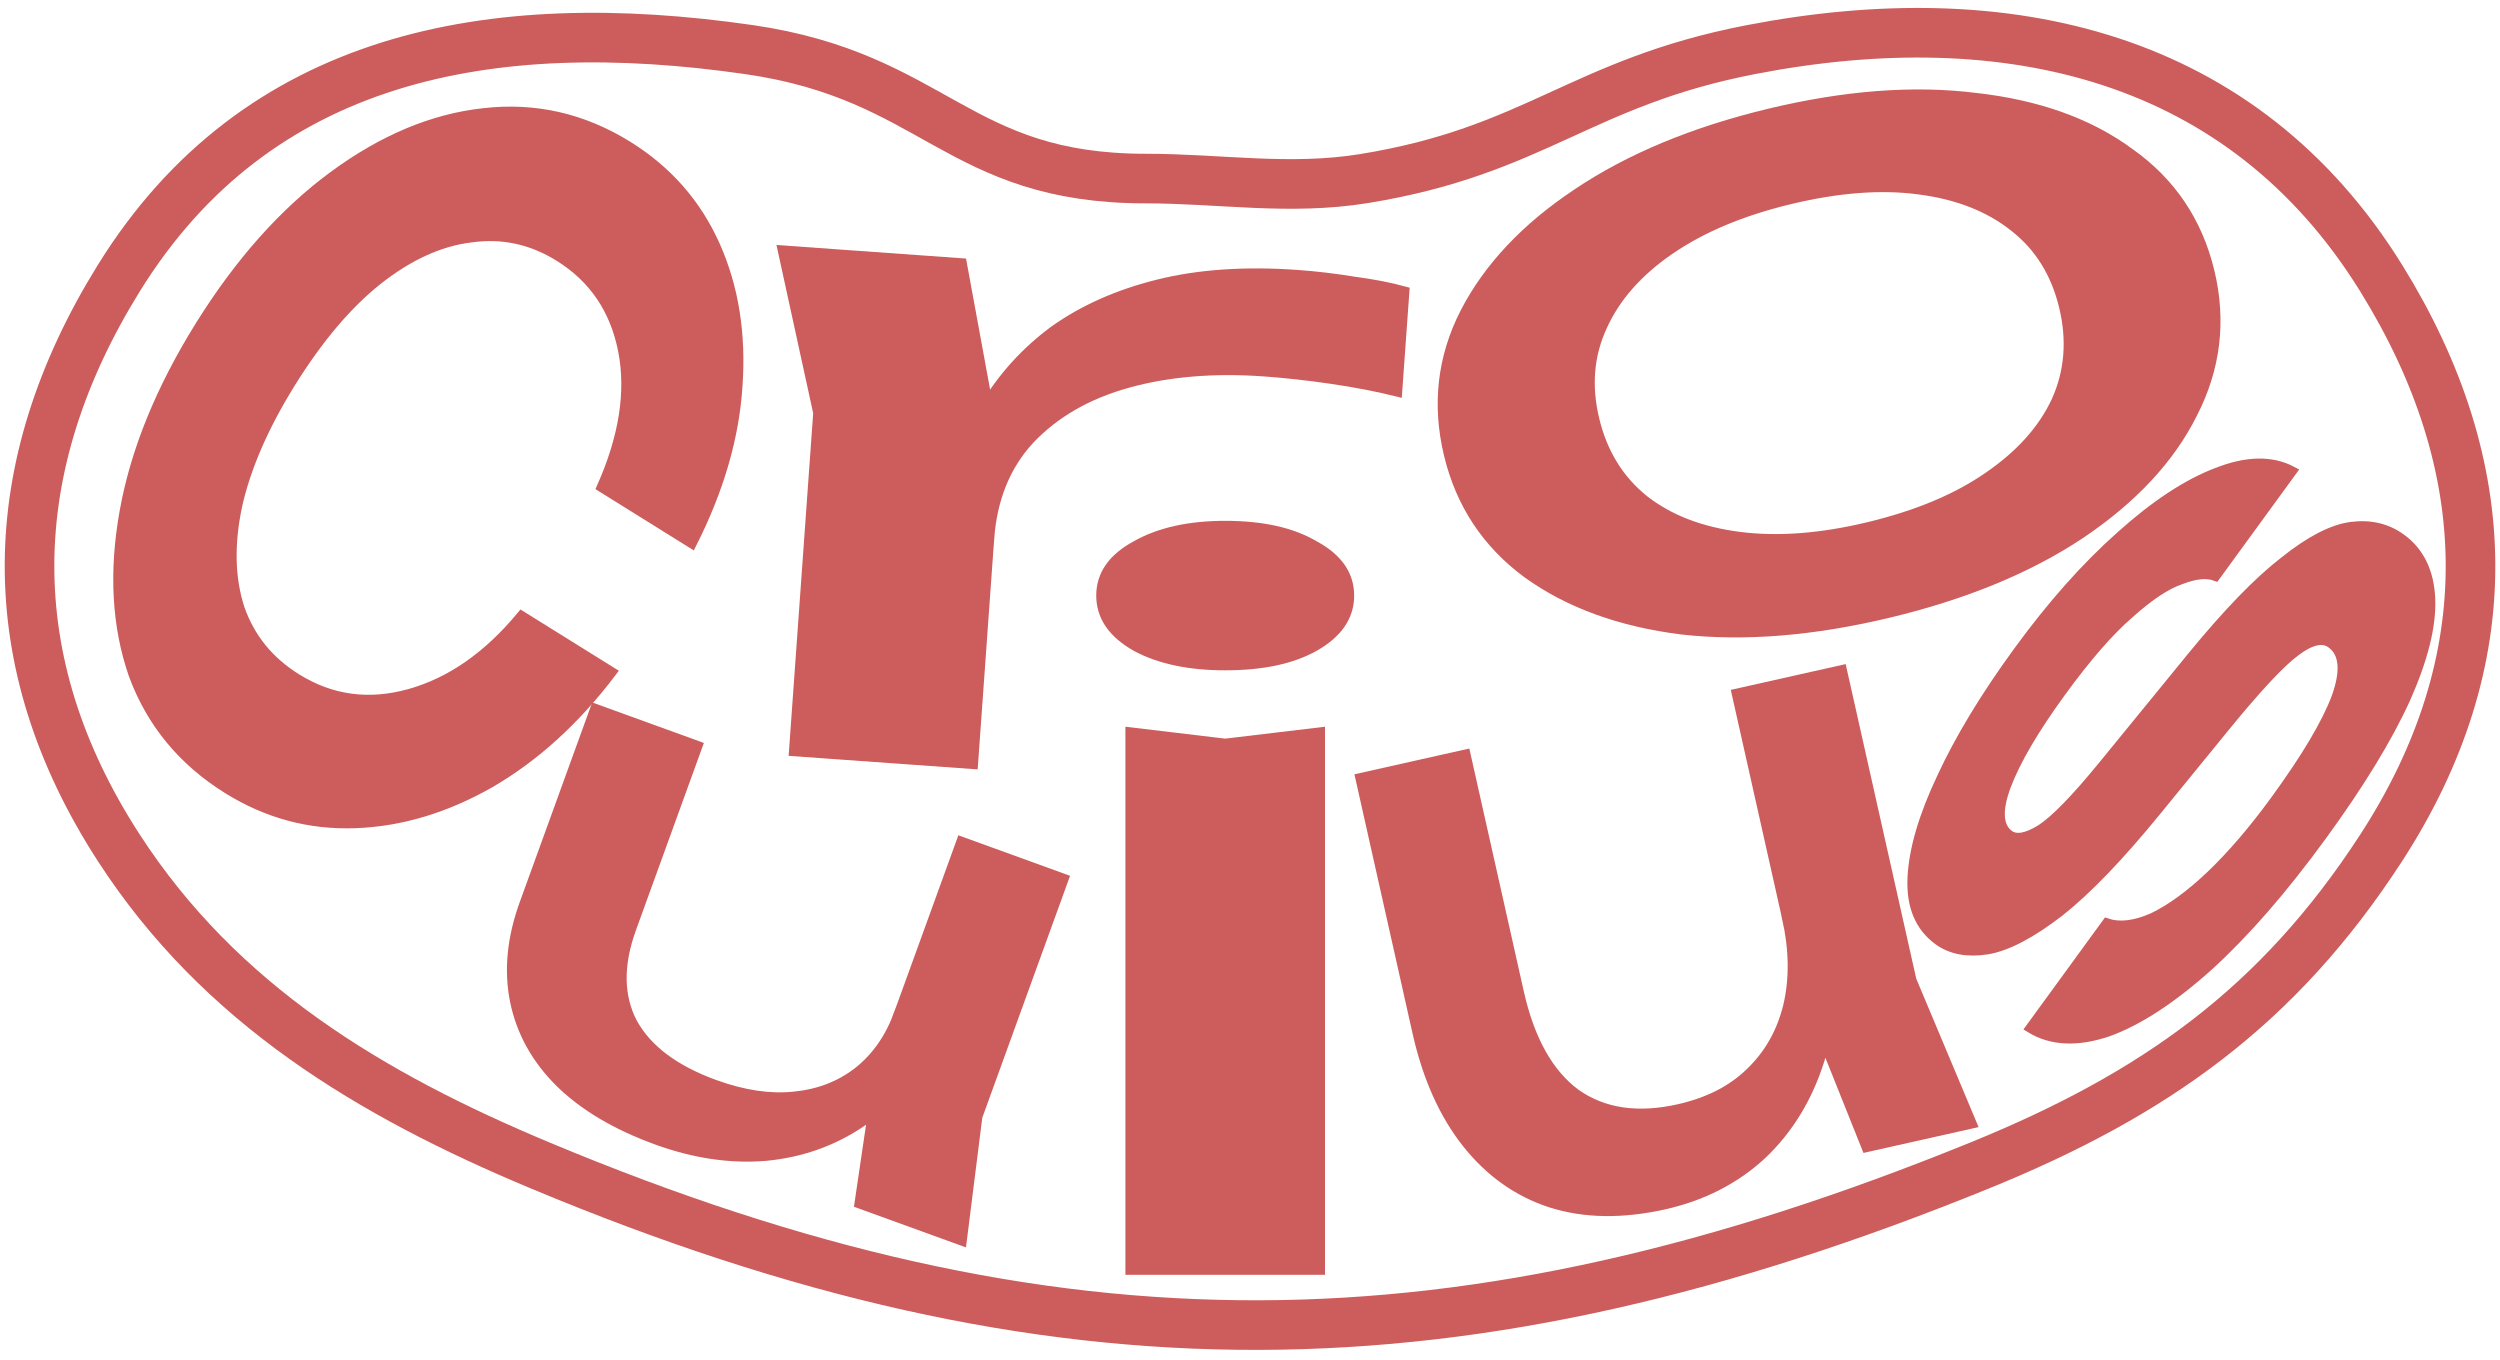
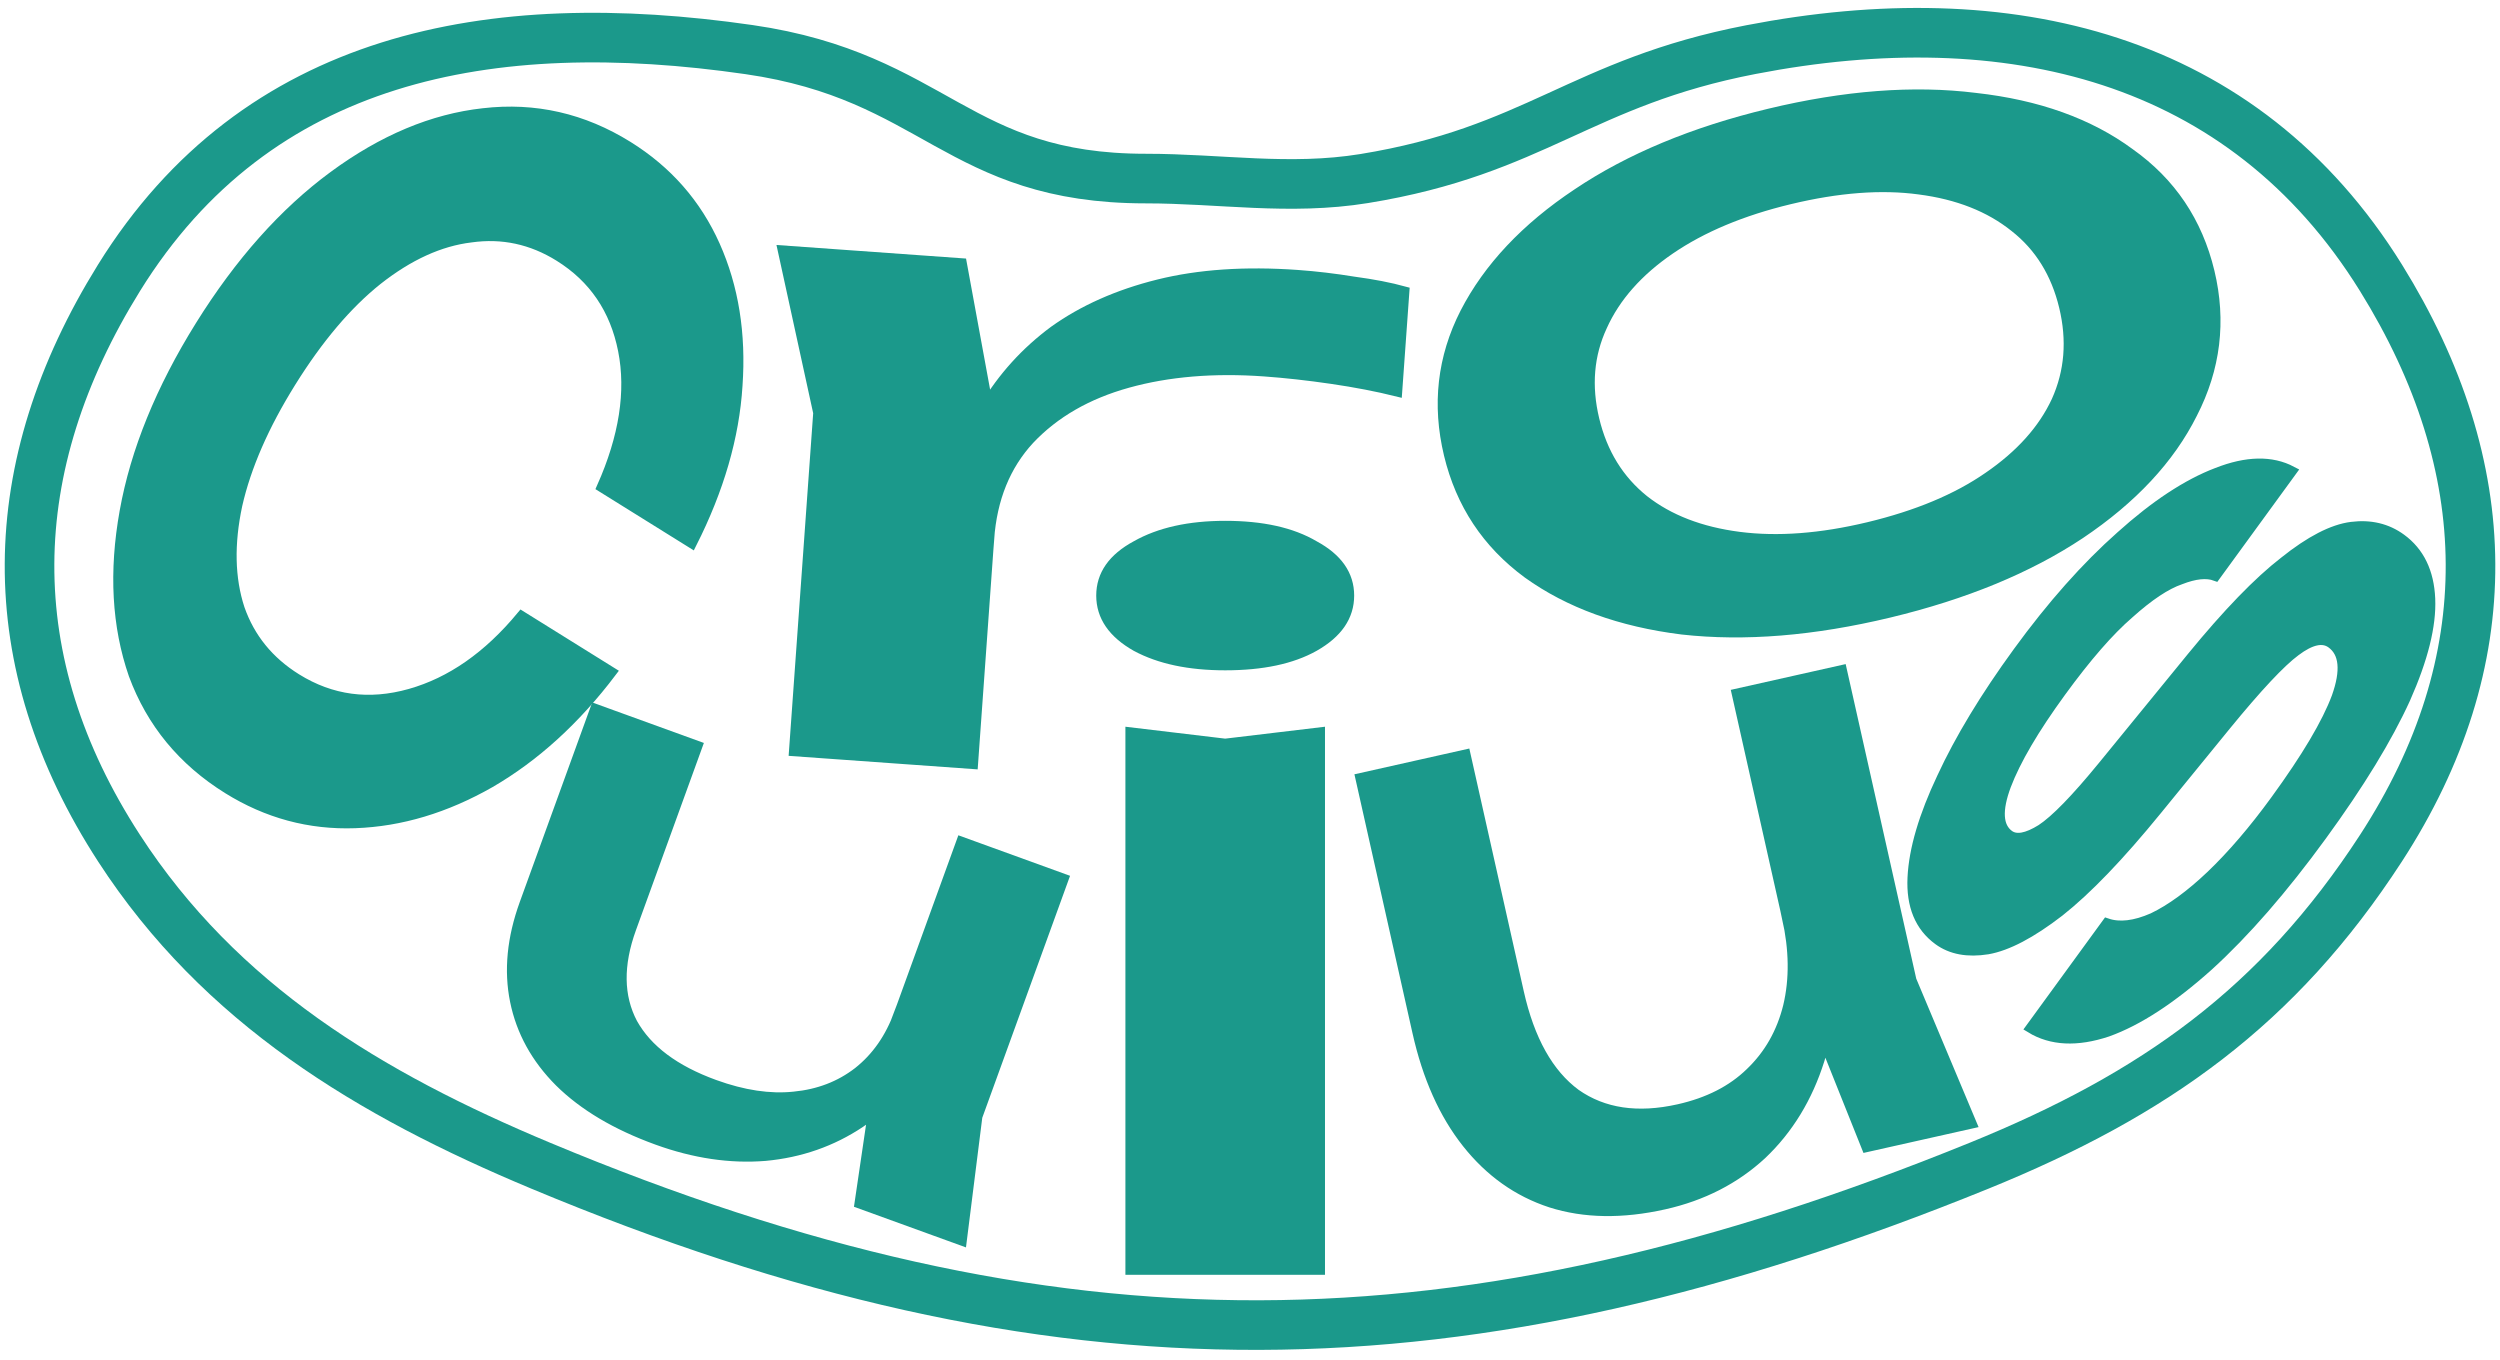
- <svg xmlns="http://www.w3.org/2000/svg" width="252" height="137" viewBox="0 0 252 137" fill="none" stroke="indianred">
-   <path d="M75.5 5C94.348 7.726 96.456 18 115.5 18C123 18 129.983 19.221 137.5 18C154.787 15.193 159.305 8.325 176.5 5C202.395 -0.007 226.093 5.59 240 28C251.84 47.08 252.232 66.669 240 85.5C229.617 101.485 217.158 110.322 199.5 117.5C147.404 138.676 106.391 139.174 54.5 117.5C37.225 110.284 22.189 101.206 12 85.5C-0.221 66.662 0.16 47.08 12 28C25.907 5.59 49.397 1.224 75.5 5Z" stroke="indianred" stroke-width="5" />
-   <path d="M61.652 67.747C58.02 72.549 53.941 76.265 49.416 78.896C44.935 81.455 40.398 82.817 35.804 82.983C31.21 83.149 26.925 81.994 22.95 79.518C18.42 76.697 15.259 72.862 13.468 68.012C11.769 63.119 11.465 57.632 12.558 51.551C13.65 45.47 16.189 39.231 20.174 32.832C24.16 26.434 28.64 21.403 33.615 17.741C38.591 14.078 43.627 11.967 48.723 11.407C53.91 10.803 58.769 11.912 63.299 14.733C67.274 17.209 70.2 20.545 72.078 24.741C73.955 28.938 74.71 33.647 74.345 38.869C74.025 44.018 72.489 49.318 69.736 54.768L60.653 49.111C62.904 44.055 63.62 39.455 62.8 35.311C61.98 31.168 59.837 28.017 56.37 25.858C53.597 24.13 50.627 23.491 47.46 23.941C44.338 24.318 41.203 25.746 38.055 28.226C34.999 30.661 32.089 34.097 29.327 38.532C26.61 42.895 24.809 47.021 23.926 50.912C23.089 54.831 23.168 58.31 24.161 61.351C25.199 64.319 27.105 66.666 29.879 68.394C33.392 70.582 37.211 71.093 41.336 69.929C45.462 68.764 49.206 66.151 52.569 62.09L61.652 67.747Z" fill="indianred" />
-   <path d="M66.232 114.904C62.104 113.406 58.828 111.46 56.403 109.065C54.031 106.689 52.533 103.968 51.909 100.9C51.285 97.833 51.604 94.563 52.864 91.09L59.991 71.445L70.31 75.189L63.638 93.579C62.302 97.261 62.344 100.448 63.762 103.141C65.249 105.811 68.003 107.876 72.025 109.335C74.935 110.391 77.605 110.791 80.033 110.535C82.514 110.299 84.671 109.472 86.503 108.053C88.35 106.593 89.722 104.628 90.617 102.159L93.62 105.024C91.876 108.511 89.573 111.227 86.712 113.172C83.865 115.075 80.676 116.19 77.144 116.519C73.626 116.805 69.989 116.267 66.232 114.904ZM86.633 121.311L88.659 107.557L96.902 84.837L107.221 88.581L98.523 112.556L96.952 125.055L86.633 121.311Z" fill="indianred" />
-   <path d="M78.899 25.24L96.955 26.534L100.37 45.123L98.086 77.019L80.029 75.726L82.472 41.615L78.899 25.24ZM141.566 29.373L140.842 39.473C138.83 38.973 136.627 38.548 134.232 38.198C131.838 37.849 129.575 37.597 127.446 37.445C122.353 37.08 117.765 37.464 113.682 38.596C109.598 39.729 106.298 41.63 103.78 44.299C101.359 46.916 100.002 50.262 99.71 54.338L95.778 50.761C96.402 47.244 97.565 44.002 99.267 41.037C101.065 38.019 103.389 35.455 106.24 33.343C109.183 31.239 112.691 29.679 116.766 28.665C120.841 27.651 125.517 27.333 130.795 27.711C132.647 27.843 134.539 28.068 136.471 28.384C138.407 28.642 140.105 28.971 141.566 29.373Z" fill="indianred" />
-   <path d="M113.941 73.817L123.5 74.958L133.059 73.817V128H113.941V73.817ZM123.5 67.068C119.873 67.068 116.882 66.435 114.529 65.167C112.176 63.837 111 62.126 111 60.034C111 57.943 112.176 56.264 114.529 54.996C116.882 53.665 119.873 53 123.5 53C127.225 53 130.216 53.665 132.471 54.996C134.824 56.264 136 57.943 136 60.034C136 62.126 134.824 63.837 132.471 65.167C130.216 66.435 127.225 67.068 123.5 67.068Z" fill="indianred" />
-   <path d="M190.43 61.763C182.799 63.596 175.843 64.163 169.562 63.462C163.342 62.687 158.148 60.8 153.979 57.8C149.884 54.782 147.239 50.788 146.045 45.819C144.837 40.793 145.379 36.034 147.669 31.542C150.019 26.975 153.796 22.961 158.999 19.501C164.262 15.967 170.709 13.283 178.34 11.449C185.971 9.615 192.896 9.086 199.116 9.861C205.397 10.562 210.585 12.421 214.68 15.439C218.835 18.383 221.517 22.367 222.724 27.393C223.919 32.362 223.34 37.13 220.99 41.697C218.713 46.246 214.943 50.288 209.68 53.822C204.478 57.282 198.061 59.929 190.43 61.763ZM188.354 53.123C193.244 51.948 197.267 50.265 200.423 48.073C203.653 45.863 205.94 43.312 207.283 40.421C208.612 37.474 208.87 34.306 208.055 30.918C207.241 27.53 205.579 24.853 203.07 22.888C200.546 20.866 197.344 19.605 193.462 19.104C189.654 18.586 185.305 18.914 180.416 20.089C175.6 21.246 171.577 22.93 168.347 25.139C165.116 27.349 162.836 29.928 161.507 32.875C160.164 35.766 159.9 38.906 160.714 42.294C161.528 45.682 163.197 48.387 165.72 50.409C168.23 52.374 171.426 53.607 175.308 54.108C179.19 54.608 183.538 54.28 188.354 53.123Z" fill="indianred" />
-   <path d="M167.759 121.411C163.517 122.362 159.704 122.301 156.321 121.226C152.992 120.139 150.172 118.136 147.861 115.216C145.549 112.296 143.885 108.572 142.869 104.044L137.123 78.428L147.729 76.049L153.108 100.028C154.185 104.829 156.093 108.24 158.832 110.262C161.612 112.217 165.07 112.731 169.203 111.803C172.195 111.132 174.604 109.904 176.431 108.119C178.313 106.321 179.583 104.088 180.241 101.419C180.887 98.695 180.849 95.724 180.127 92.505L184.257 93.727C184.887 98.572 184.608 102.932 183.421 106.808C182.222 110.63 180.28 113.817 177.596 116.367C174.9 118.863 171.621 120.544 167.759 121.411ZM188.143 115.634L181.706 99.543L175.059 69.917L185.665 67.538L192.679 98.8L198.749 113.255L188.143 115.634Z" fill="indianred" />
-   <path d="M242.032 54.297C243.876 55.641 244.855 57.661 244.971 60.357C245.086 63.054 244.253 66.407 242.472 70.415C240.658 74.4 237.847 79.006 234.039 84.233C230.115 89.62 226.311 93.992 222.627 97.349C218.91 100.683 215.512 102.901 212.43 104.003C209.356 105.029 206.773 104.903 204.683 103.625L212.376 93.065C213.645 93.499 215.189 93.318 217.008 92.52C218.833 91.646 220.792 90.215 222.883 88.228C225.013 86.188 227.166 83.675 229.342 80.688C232.489 76.368 234.552 72.891 235.53 70.257C236.476 67.599 236.302 65.798 235.008 64.855C234.135 64.219 232.928 64.483 231.387 65.646C229.885 66.756 227.544 69.255 224.365 73.143L217.41 81.67C213.654 86.281 210.378 89.691 207.581 91.898C204.752 94.082 202.344 95.348 200.356 95.697C198.337 96.022 196.68 95.713 195.386 94.77C193.51 93.403 192.64 91.3 192.777 88.461C192.914 85.621 193.903 82.259 195.742 78.375C197.55 74.466 200.105 70.246 203.407 65.713C206.826 61.019 210.281 57.127 213.771 54.036C217.228 50.922 220.465 48.79 223.482 47.641C226.466 46.468 228.977 46.419 231.015 47.496L223.322 58.056C222.423 57.727 221.245 57.849 219.788 58.42C218.338 58.915 216.61 60.064 214.602 61.868C212.602 63.594 210.319 66.217 207.755 69.737C205.035 73.471 203.189 76.616 202.217 79.173C201.284 81.678 201.384 83.342 202.516 84.167C203.228 84.686 204.309 84.493 205.759 83.591C207.177 82.664 209.246 80.538 211.965 77.213L220.931 66.233C224.531 61.835 227.636 58.627 230.245 56.609C232.86 54.514 235.123 53.346 237.032 53.104C238.942 52.863 240.608 53.26 242.032 54.297Z" fill="indianred" />
+ <svg xmlns="http://www.w3.org/2000/svg" width="252" height="137" viewBox="0 0 252 137" fill="none" stroke="#1b998b">
+   <path d="M75.5 5C94.348 7.726 96.456 18 115.5 18C123 18 129.983 19.221 137.5 18C154.787 15.193 159.305 8.325 176.5 5C202.395 -0.007 226.093 5.59 240 28C251.84 47.08 252.232 66.669 240 85.5C229.617 101.485 217.158 110.322 199.5 117.5C147.404 138.676 106.391 139.174 54.5 117.5C37.225 110.284 22.189 101.206 12 85.5C-0.221 66.662 0.16 47.08 12 28C25.907 5.59 49.397 1.224 75.5 5Z" stroke="#1b998b" stroke-width="5" />
+   <path d="M61.652 67.747C58.02 72.549 53.941 76.265 49.416 78.896C44.935 81.455 40.398 82.817 35.804 82.983C31.21 83.149 26.925 81.994 22.95 79.518C18.42 76.697 15.259 72.862 13.468 68.012C11.769 63.119 11.465 57.632 12.558 51.551C13.65 45.47 16.189 39.231 20.174 32.832C24.16 26.434 28.64 21.403 33.615 17.741C38.591 14.078 43.627 11.967 48.723 11.407C53.91 10.803 58.769 11.912 63.299 14.733C67.274 17.209 70.2 20.545 72.078 24.741C73.955 28.938 74.71 33.647 74.345 38.869C74.025 44.018 72.489 49.318 69.736 54.768L60.653 49.111C62.904 44.055 63.62 39.455 62.8 35.311C61.98 31.168 59.837 28.017 56.37 25.858C53.597 24.13 50.627 23.491 47.46 23.941C44.338 24.318 41.203 25.746 38.055 28.226C34.999 30.661 32.089 34.097 29.327 38.532C26.61 42.895 24.809 47.021 23.926 50.912C23.089 54.831 23.168 58.31 24.161 61.351C25.199 64.319 27.105 66.666 29.879 68.394C33.392 70.582 37.211 71.093 41.336 69.929C45.462 68.764 49.206 66.151 52.569 62.09L61.652 67.747Z" fill="#1b998b" />
+   <path d="M66.232 114.904C62.104 113.406 58.828 111.46 56.403 109.065C54.031 106.689 52.533 103.968 51.909 100.9C51.285 97.833 51.604 94.563 52.864 91.09L59.991 71.445L70.31 75.189L63.638 93.579C62.302 97.261 62.344 100.448 63.762 103.141C65.249 105.811 68.003 107.876 72.025 109.335C74.935 110.391 77.605 110.791 80.033 110.535C82.514 110.299 84.671 109.472 86.503 108.053C88.35 106.593 89.722 104.628 90.617 102.159L93.62 105.024C91.876 108.511 89.573 111.227 86.712 113.172C83.865 115.075 80.676 116.19 77.144 116.519C73.626 116.805 69.989 116.267 66.232 114.904ZM86.633 121.311L88.659 107.557L96.902 84.837L107.221 88.581L98.523 112.556L96.952 125.055L86.633 121.311Z" fill="#1b998b" />
+   <path d="M78.899 25.24L96.955 26.534L100.37 45.123L98.086 77.019L80.029 75.726L82.472 41.615L78.899 25.24ZM141.566 29.373L140.842 39.473C138.83 38.973 136.627 38.548 134.232 38.198C131.838 37.849 129.575 37.597 127.446 37.445C122.353 37.08 117.765 37.464 113.682 38.596C109.598 39.729 106.298 41.63 103.78 44.299C101.359 46.916 100.002 50.262 99.71 54.338L95.778 50.761C96.402 47.244 97.565 44.002 99.267 41.037C101.065 38.019 103.389 35.455 106.24 33.343C109.183 31.239 112.691 29.679 116.766 28.665C120.841 27.651 125.517 27.333 130.795 27.711C132.647 27.843 134.539 28.068 136.471 28.384C138.407 28.642 140.105 28.971 141.566 29.373Z" fill="#1b998b" />
+   <path d="M113.941 73.817L123.5 74.958L133.059 73.817V128H113.941V73.817ZM123.5 67.068C119.873 67.068 116.882 66.435 114.529 65.167C112.176 63.837 111 62.126 111 60.034C111 57.943 112.176 56.264 114.529 54.996C116.882 53.665 119.873 53 123.5 53C127.225 53 130.216 53.665 132.471 54.996C134.824 56.264 136 57.943 136 60.034C136 62.126 134.824 63.837 132.471 65.167C130.216 66.435 127.225 67.068 123.5 67.068Z" fill="#1b998b" />
+   <path d="M190.43 61.763C182.799 63.596 175.843 64.163 169.562 63.462C163.342 62.687 158.148 60.8 153.979 57.8C149.884 54.782 147.239 50.788 146.045 45.819C144.837 40.793 145.379 36.034 147.669 31.542C150.019 26.975 153.796 22.961 158.999 19.501C164.262 15.967 170.709 13.283 178.34 11.449C185.971 9.615 192.896 9.086 199.116 9.861C205.397 10.562 210.585 12.421 214.68 15.439C218.835 18.383 221.517 22.367 222.724 27.393C223.919 32.362 223.34 37.13 220.99 41.697C218.713 46.246 214.943 50.288 209.68 53.822C204.478 57.282 198.061 59.929 190.43 61.763ZM188.354 53.123C193.244 51.948 197.267 50.265 200.423 48.073C203.653 45.863 205.94 43.312 207.283 40.421C208.612 37.474 208.87 34.306 208.055 30.918C207.241 27.53 205.579 24.853 203.07 22.888C200.546 20.866 197.344 19.605 193.462 19.104C189.654 18.586 185.305 18.914 180.416 20.089C175.6 21.246 171.577 22.93 168.347 25.139C165.116 27.349 162.836 29.928 161.507 32.875C160.164 35.766 159.9 38.906 160.714 42.294C161.528 45.682 163.197 48.387 165.72 50.409C168.23 52.374 171.426 53.607 175.308 54.108C179.19 54.608 183.538 54.28 188.354 53.123Z" fill="#1b998b" />
+   <path d="M167.759 121.411C163.517 122.362 159.704 122.301 156.321 121.226C152.992 120.139 150.172 118.136 147.861 115.216C145.549 112.296 143.885 108.572 142.869 104.044L137.123 78.428L147.729 76.049L153.108 100.028C154.185 104.829 156.093 108.24 158.832 110.262C161.612 112.217 165.07 112.731 169.203 111.803C172.195 111.132 174.604 109.904 176.431 108.119C178.313 106.321 179.583 104.088 180.241 101.419C180.887 98.695 180.849 95.724 180.127 92.505L184.257 93.727C184.887 98.572 184.608 102.932 183.421 106.808C182.222 110.63 180.28 113.817 177.596 116.367C174.9 118.863 171.621 120.544 167.759 121.411ZM188.143 115.634L181.706 99.543L175.059 69.917L185.665 67.538L192.679 98.8L198.749 113.255L188.143 115.634Z" fill="#1b998b" />
+   <path d="M242.032 54.297C243.876 55.641 244.855 57.661 244.971 60.357C245.086 63.054 244.253 66.407 242.472 70.415C240.658 74.4 237.847 79.006 234.039 84.233C230.115 89.62 226.311 93.992 222.627 97.349C218.91 100.683 215.512 102.901 212.43 104.003C209.356 105.029 206.773 104.903 204.683 103.625L212.376 93.065C213.645 93.499 215.189 93.318 217.008 92.52C218.833 91.646 220.792 90.215 222.883 88.228C225.013 86.188 227.166 83.675 229.342 80.688C232.489 76.368 234.552 72.891 235.53 70.257C236.476 67.599 236.302 65.798 235.008 64.855C234.135 64.219 232.928 64.483 231.387 65.646C229.885 66.756 227.544 69.255 224.365 73.143L217.41 81.67C213.654 86.281 210.378 89.691 207.581 91.898C204.752 94.082 202.344 95.348 200.356 95.697C198.337 96.022 196.68 95.713 195.386 94.77C193.51 93.403 192.64 91.3 192.777 88.461C192.914 85.621 193.903 82.259 195.742 78.375C197.55 74.466 200.105 70.246 203.407 65.713C206.826 61.019 210.281 57.127 213.771 54.036C217.228 50.922 220.465 48.79 223.482 47.641C226.466 46.468 228.977 46.419 231.015 47.496L223.322 58.056C222.423 57.727 221.245 57.849 219.788 58.42C218.338 58.915 216.61 60.064 214.602 61.868C212.602 63.594 210.319 66.217 207.755 69.737C205.035 73.471 203.189 76.616 202.217 79.173C201.284 81.678 201.384 83.342 202.516 84.167C203.228 84.686 204.309 84.493 205.759 83.591C207.177 82.664 209.246 80.538 211.965 77.213L220.931 66.233C224.531 61.835 227.636 58.627 230.245 56.609C232.86 54.514 235.123 53.346 237.032 53.104C238.942 52.863 240.608 53.26 242.032 54.297Z" fill="#1b998b" />
</svg>
